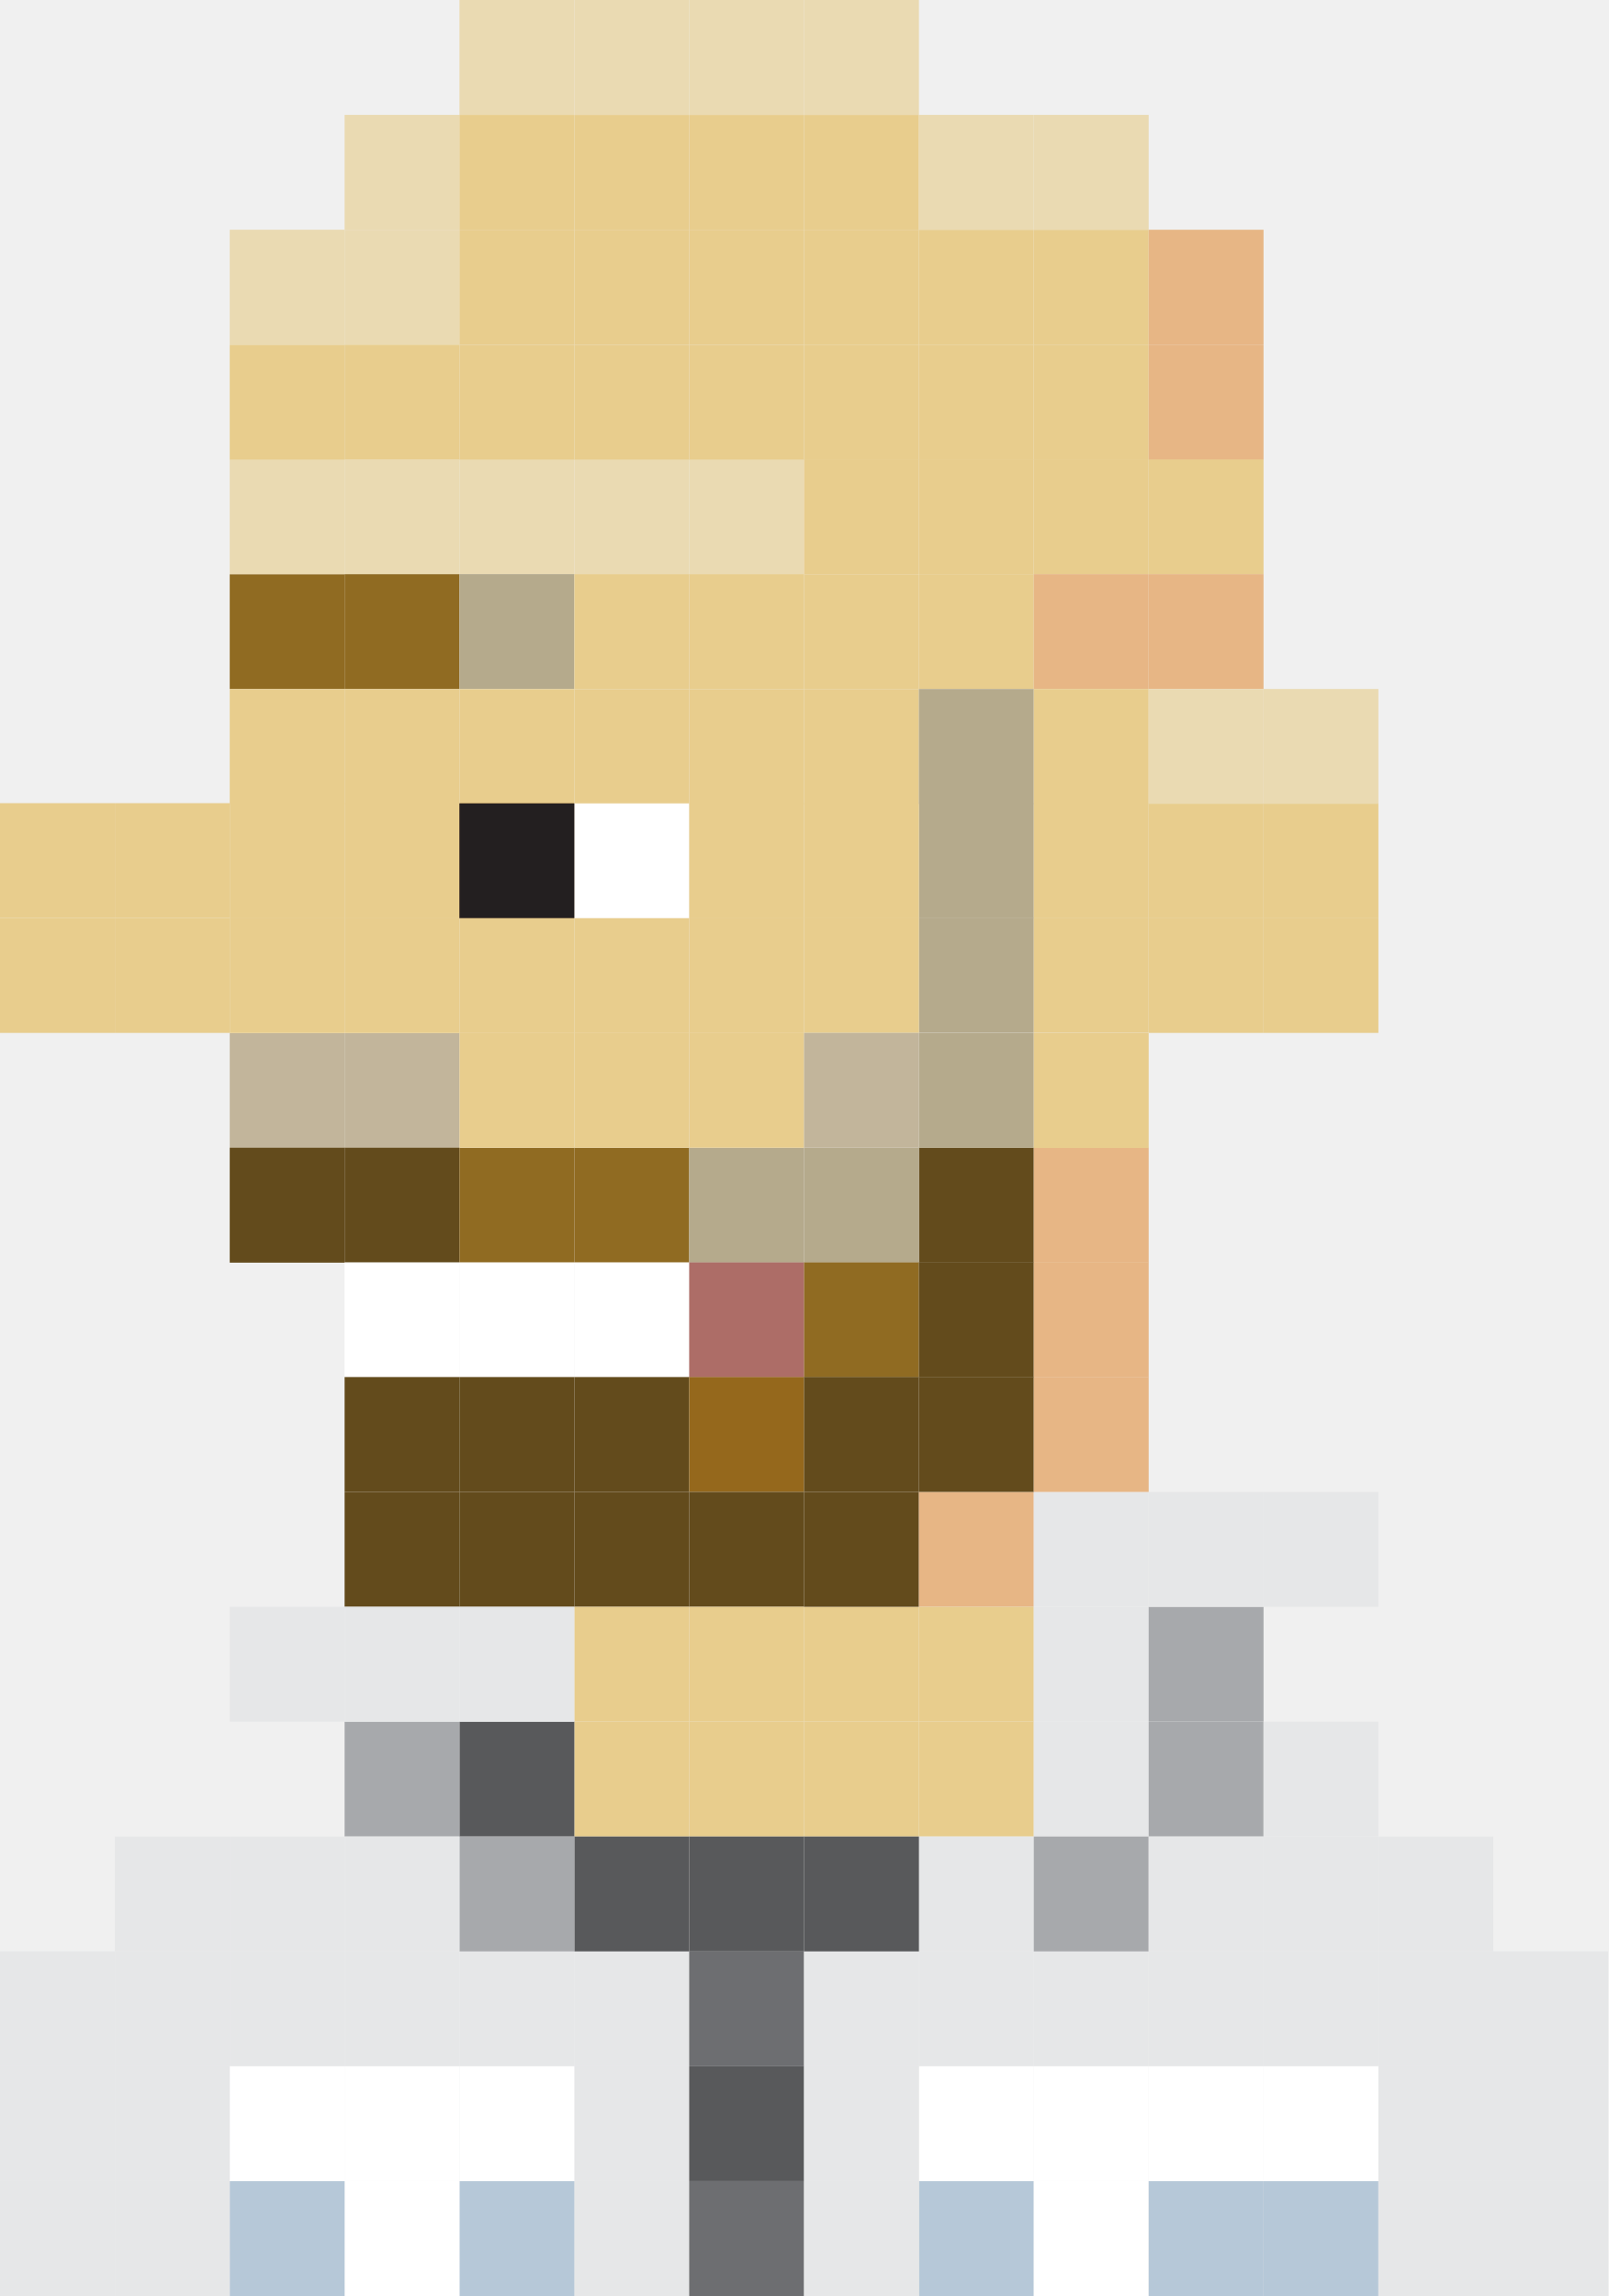
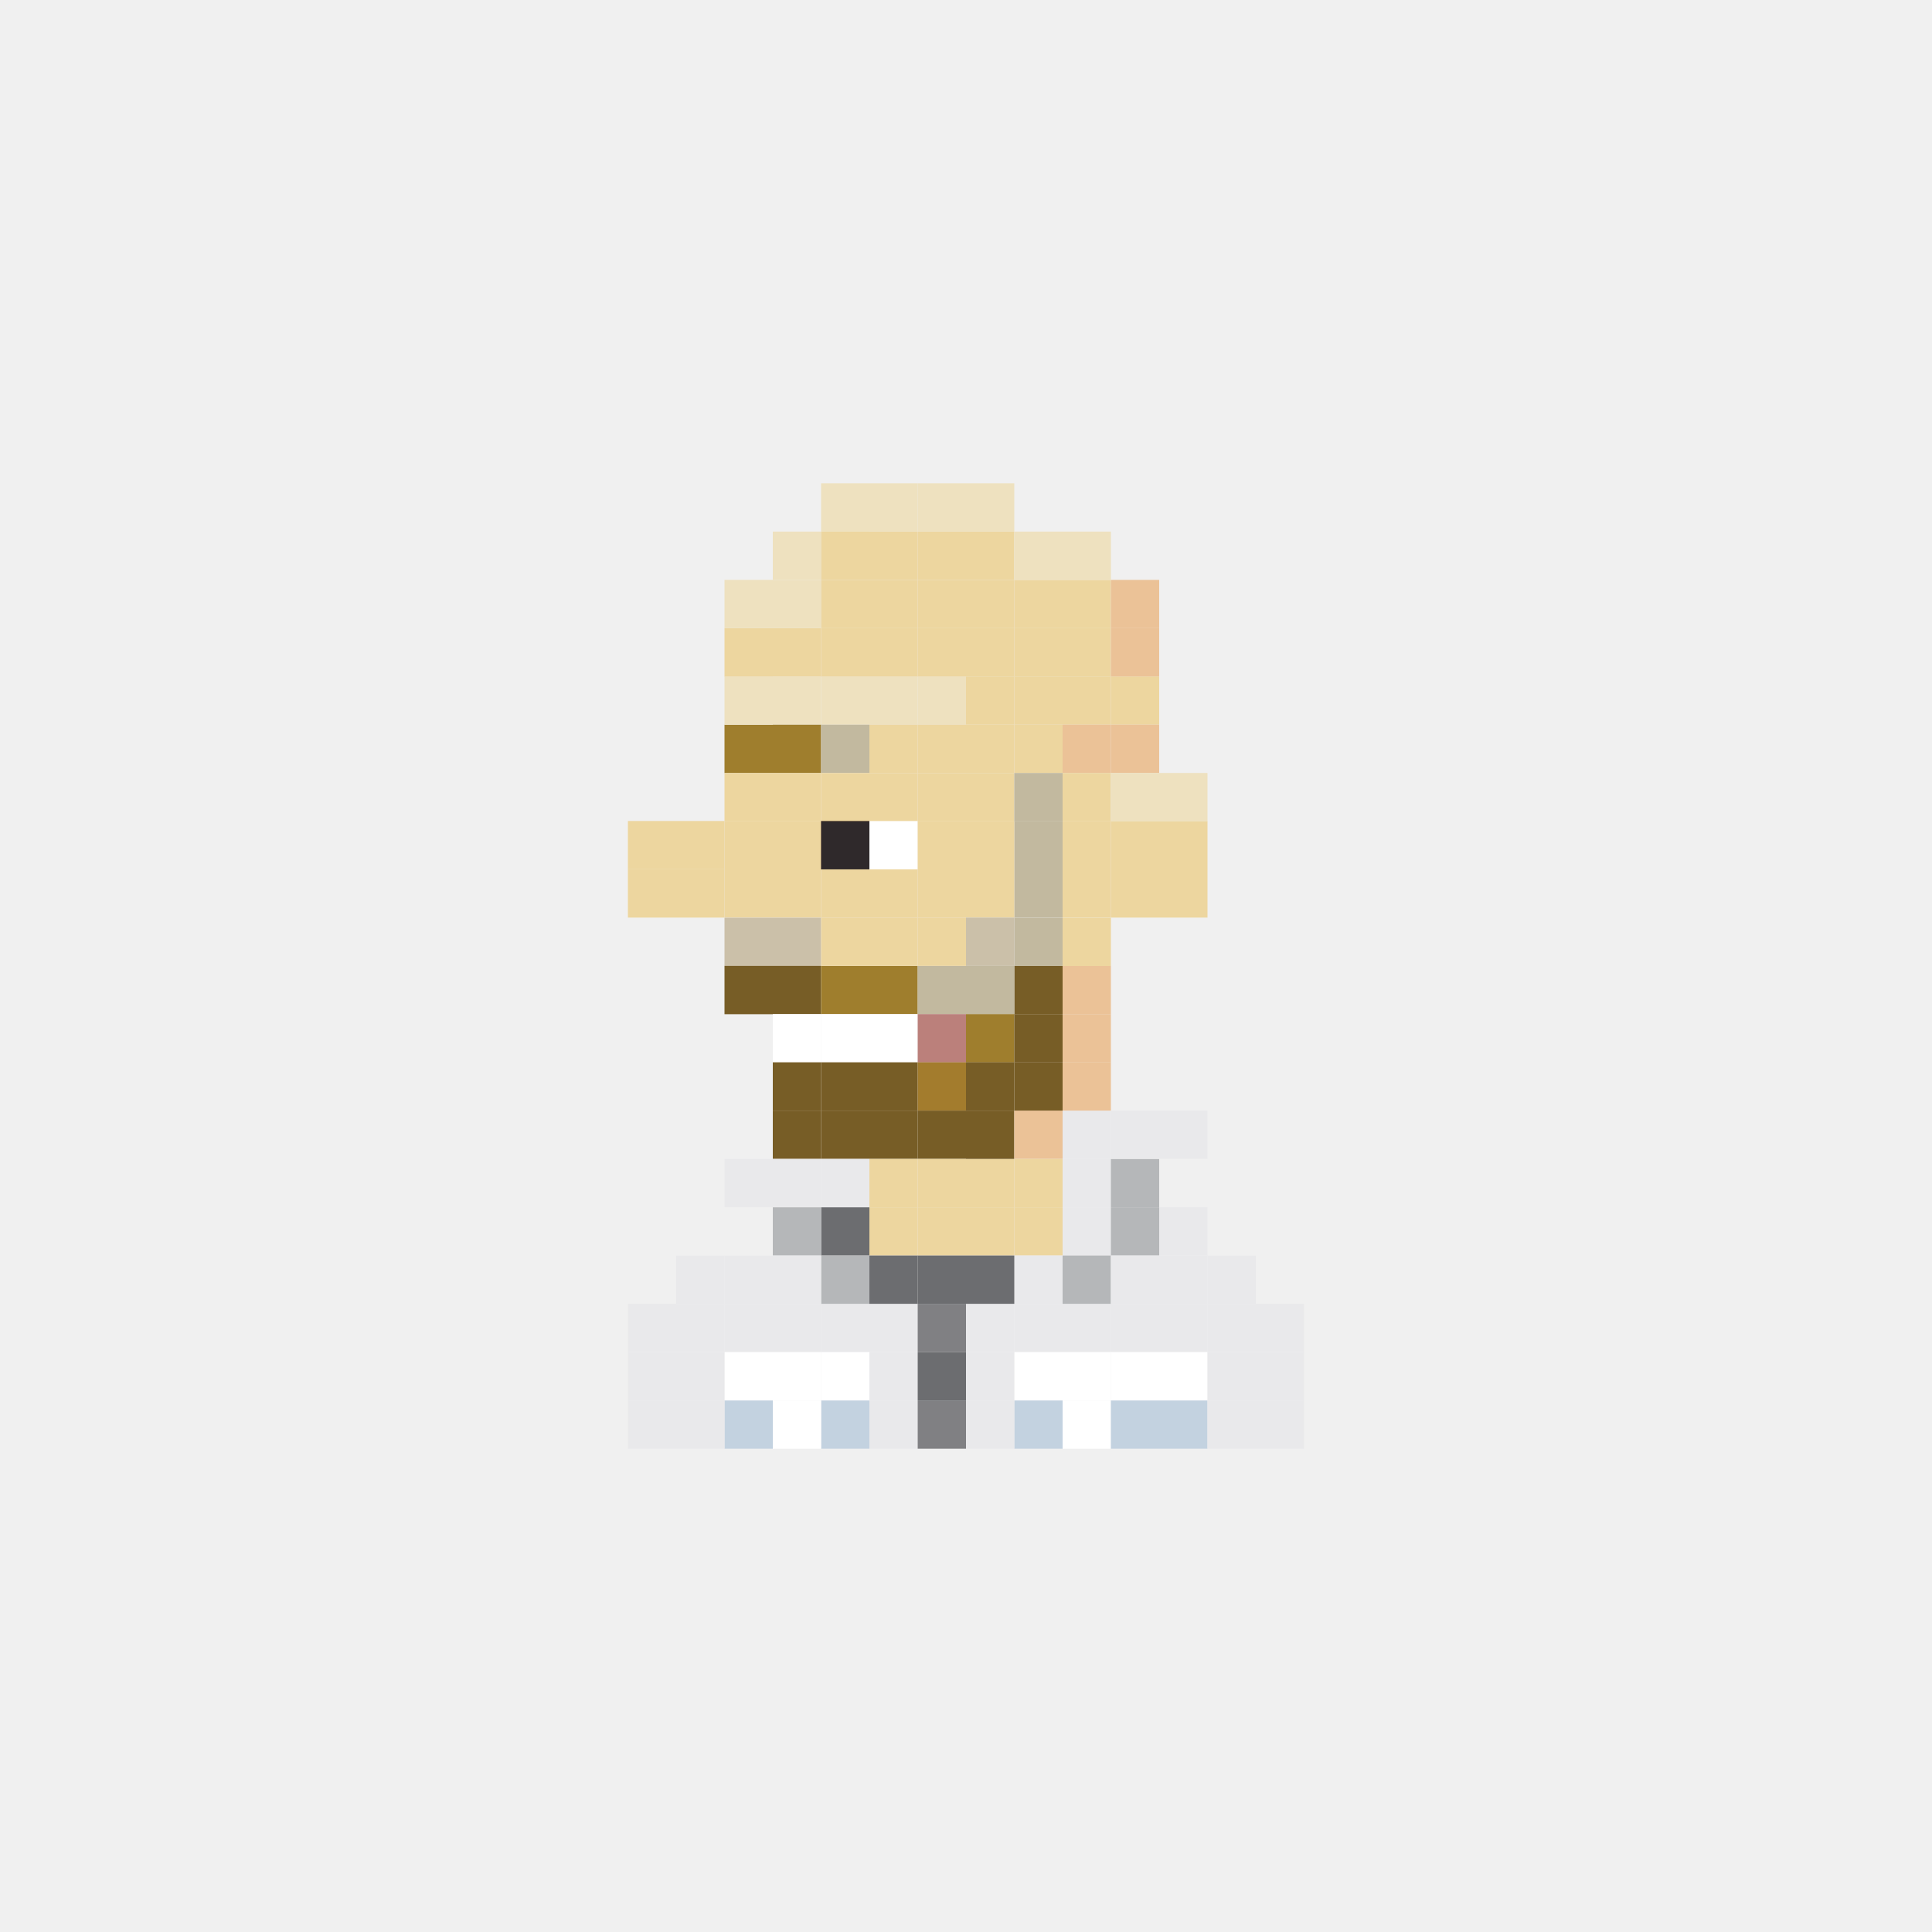
- <svg xmlns="http://www.w3.org/2000/svg" version="1.1" id="Layer_1" x="0px" y="0px" width="21px" height="29.982px" viewBox="0 0 21 29.982" enable-background="new 0 0 21 29.982" xml:space="preserve">
+ <svg xmlns="http://www.w3.org/2000/svg" version="1.1" id="Layer_1" x="0px" y="0px" width="300px" height="300px" viewBox="0 0 300 300" enable-background="new 0 0 300 300" xml:space="preserve">
  <g>
-     <rect x="4.5" y="5.998" fill="#EADAB2" width="1.5" height="1.5" />
-     <rect x="6" y="5.998" fill="#EADAB2" width="1.5" height="1.5" />
-     <rect x="7.5" y="5.998" fill="#EADAB2" width="1.5" height="1.5" />
-     <rect x="9" y="5.998" fill="#EADAB2" width="1.5" height="1.5" />
-     <rect x="10.5" y="5.997" fill="#E8CD8D" width="1.5" height="1.5" />
-     <rect x="3" y="7.498" fill="#906B22" width="1.5" height="1.5" />
-     <rect x="4.5" y="7.498" fill="#906B22" width="1.5" height="1.5" />
-     <rect x="6" y="7.497" fill="#B5AA8C" width="1.5" height="1.5" />
-     <rect x="7.5" y="7.497" fill="#E8CD8D" width="1.5" height="1.5" />
-     <rect x="9" y="7.497" fill="#E8CD8D" width="1.5" height="1.5" />
-     <rect x="10.5" y="7.498" fill="#E8CD8D" width="1.5" height="1.5" />
-     <rect x="3" y="8.998" fill="#E8CD8D" width="1.5" height="1.5" />
-     <rect x="4.5" y="8.998" fill="#E8CD8D" width="1.5" height="1.5" />
-     <rect x="3" y="10.492" fill="#E8CD8D" width="1.5" height="1.5" />
-     <rect x="4.5" y="10.492" fill="#E8CD8D" width="1.5" height="1.5" />
-     <rect x="3" y="11.99" fill="#E8CD8D" width="1.5" height="1.5" />
-     <rect x="4.5" y="11.99" fill="#E8CD8D" width="1.5" height="1.5" />
-     <rect x="3" y="13.492" fill="#C2B59B" width="1.5" height="1.5" />
-     <rect x="4.5" y="13.492" fill="#C2B59B" width="1.5" height="1.5" />
-     <rect x="3" y="14.988" fill="#634B1C" width="1.5" height="1.5" />
-     <rect x="1.5" y="11.988" fill="#E8CD8D" width="1.5" height="1.5" />
-     <rect x="1.5" y="10.488" fill="#E8CD8D" width="1.5" height="1.5" />
-     <rect y="11.988" fill="#E8CD8D" width="1.5" height="1.5" />
-     <rect y="10.488" fill="#E8CD8D" width="1.5" height="1.5" />
-     <rect x="4.5" y="14.988" fill="#634B1C" width="1.5" height="1.5" />
-     <rect x="7.5" y="14.988" fill="#906B22" width="1.5" height="1.5" />
-     <rect x="6" y="14.988" fill="#906B22" width="1.5" height="1.5" />
-     <rect x="9" y="14.988" fill="#B5AA8C" width="1.5" height="1.5" />
-     <rect x="12" y="14.988" fill="#634B1C" width="1.5" height="1.5" />
-     <rect x="10.5" y="14.988" fill="#B5AA8C" width="1.5" height="1.5" />
-     <rect x="7.5" y="16.485" fill="#FFFFFF" width="1.5" height="1.5" />
-     <rect x="6" y="16.485" fill="#FFFFFF" width="1.5" height="1.5" />
-     <rect x="4.5" y="16.485" fill="#FFFFFF" width="1.5" height="1.5" />
-     <rect x="9" y="16.485" fill="#AD6D67" width="1.5" height="1.5" />
-     <rect x="10.5" y="16.485" fill="#906B22" width="1.5" height="1.5" />
-     <rect x="7.5" y="17.982" fill="#634B1C" width="1.5" height="1.5" />
-     <rect x="6" y="17.982" fill="#634B1C" width="1.5" height="1.5" />
-     <rect x="9" y="17.982" fill="#95681C" width="1.5" height="1.5" />
-     <rect x="10.5" y="17.982" fill="#634B1C" width="1.5" height="1.5" />
-     <rect x="7.5" y="19.482" fill="#634B1C" width="1.5" height="1.5" />
-     <rect x="6" y="19.482" fill="#634B1C" width="1.5" height="1.5" />
-     <rect x="4.5" y="17.982" fill="#634B1C" width="1.5" height="1.5" />
-     <rect x="4.5" y="19.482" fill="#634B1C" width="1.5" height="1.5" />
-     <rect x="9" y="19.482" fill="#634B1C" width="1.5" height="1.5" />
-     <rect x="7.5" y="20.982" fill="#E8CD8D" width="1.5" height="1.5" />
-     <rect x="9" y="20.982" fill="#E8CD8D" width="1.5" height="1.5" />
-     <rect x="7.5" y="22.482" fill="#E8CD8D" width="1.5" height="1.5" />
-     <rect x="9" y="22.482" fill="#E8CD8D" width="1.5" height="1.5" />
-     <rect x="10.5" y="20.982" fill="#E8CD8D" width="1.5" height="1.5" />
-     <rect x="10.5" y="19.482" fill="#634B1C" width="1.5" height="1.5" />
-     <rect x="12" y="19.482" fill="#E7B685" width="1.5" height="1.5" />
-     <rect x="12" y="20.982" fill="#E8CD8D" width="1.5" height="1.5" />
-     <rect x="13.5" y="20.982" fill="#E6E7E8" width="1.5" height="1.5" />
-     <rect x="13.5" y="19.482" fill="#E6E7E8" width="1.5" height="1.5" />
-     <rect x="15" y="20.982" fill="#A7A9AC" width="1.5" height="1.5" />
-     <rect x="15" y="19.482" fill="#E6E7E8" width="1.5" height="1.5" />
-     <rect x="16.5" y="19.482" fill="#E6E7E8" width="1.5" height="1.5" />
-     <rect x="12" y="22.482" fill="#E8CD8D" width="1.5" height="1.5" />
-     <rect x="10.5" y="22.482" fill="#E8CD8D" width="1.5" height="1.5" />
-     <rect x="6" y="22.482" fill="#58595B" width="1.5" height="1.5" />
-     <rect x="4.5" y="22.482" fill="#A7A9AC" width="1.5" height="1.5" />
-     <rect x="4.5" y="20.982" fill="#E6E7E8" width="1.5" height="1.5" />
-     <rect x="6" y="20.982" fill="#E6E7E8" width="1.5" height="1.5" />
-     <rect x="3" y="20.982" fill="#E6E7E8" width="1.5" height="1.5" />
-     <rect x="13.5" y="22.482" fill="#E6E7E8" width="1.5" height="1.5" />
-     <rect x="15" y="22.482" fill="#A7A9AC" width="1.5" height="1.5" />
-     <rect x="16.5" y="22.482" fill="#E6E7E8" width="1.5" height="1.5" />
-     <rect x="7.5" y="25.482" fill="#E6E7E8" width="1.5" height="1.5" />
-     <rect x="9" y="25.482" fill="#6D6E71" width="1.5" height="1.5" />
-     <rect x="12" y="25.482" fill="#E6E7E8" width="1.5" height="1.5" />
-     <rect x="10.5" y="25.482" fill="#E6E7E8" width="1.5" height="1.5" />
-     <rect x="6" y="25.482" fill="#E6E7E8" width="1.5" height="1.5" />
-     <rect x="6" y="26.982" fill="#E6E7E8" width="1.5" height="1.5" />
-     <rect x="4.5" y="25.482" fill="#E6E7E8" width="1.5" height="1.5" />
-     <rect x="3" y="25.482" fill="#E6E7E8" width="1.5" height="1.5" />
-     <rect x="13.5" y="25.482" fill="#E6E7E8" width="1.5" height="1.5" />
-     <rect x="15" y="25.482" fill="#E6E7E8" width="1.5" height="1.5" />
-     <rect x="16.5" y="25.482" fill="#E6E7E8" width="1.5" height="1.5" />
-     <rect x="18" y="25.482" fill="#E6E7E8" width="1.5" height="1.5" />
-     <rect x="7.5" y="28.482" fill="#E6E7E8" width="1.5" height="1.5" />
-     <rect x="9" y="28.482" fill="#6D6E71" width="1.5" height="1.5" />
-     <rect x="12" y="28.482" fill="#B6C8D8" width="1.5" height="1.5" />
-     <rect x="10.5" y="28.482" fill="#E6E7E8" width="1.5" height="1.5" />
-     <rect x="6" y="28.482" fill="#B6C8D8" width="1.5" height="1.5" />
-     <rect x="4.5" y="28.482" fill="#FFFFFF" width="1.5" height="1.5" />
-     <rect x="3" y="28.482" fill="#B6C8D8" width="1.5" height="1.5" />
-     <rect x="13.5" y="28.482" fill="#FFFFFF" width="1.5" height="1.5" />
-     <rect x="15" y="28.482" fill="#B6C8D8" width="1.5" height="1.5" />
-     <rect x="16.5" y="28.482" fill="#B6C8D8" width="1.5" height="1.5" />
-     <rect x="18" y="28.482" fill="#E6E7E8" width="1.5" height="1.5" />
-     <rect x="7.5" y="23.982" fill="#58595B" width="1.5" height="1.5" />
-     <rect x="9" y="23.982" fill="#58595B" width="1.5" height="1.5" />
-     <rect x="12" y="23.982" fill="#E6E7E8" width="1.5" height="1.5" />
-     <rect x="10.5" y="23.982" fill="#58595B" width="1.5" height="1.5" />
-     <rect x="6" y="23.982" fill="#A7A9AC" width="1.5" height="1.5" />
-     <rect x="4.5" y="23.982" fill="#E6E7E8" width="1.5" height="1.5" />
-     <rect x="3" y="23.982" fill="#E6E7E8" width="1.5" height="1.5" />
-     <rect x="13.5" y="23.982" fill="#A7A9AC" width="1.5" height="1.5" />
-     <rect x="15" y="23.982" fill="#E6E7E8" width="1.5" height="1.5" />
-     <rect x="16.5" y="23.982" fill="#E6E7E8" width="1.5" height="1.5" />
-     <rect x="18" y="23.982" fill="#E6E7E8" width="1.5" height="1.5" />
-     <rect x="7.5" y="26.982" fill="#E6E7E8" width="1.5" height="1.5" />
-     <rect x="9" y="26.982" fill="#58595B" width="1.5" height="1.5" />
-     <rect x="12" y="26.982" fill="#FFFFFF" width="1.5" height="1.5" />
-     <rect x="10.5" y="26.982" fill="#E6E7E8" width="1.5" height="1.5" />
-     <rect x="6" y="26.982" fill="#FFFFFF" width="1.5" height="1.5" />
-     <rect x="4.5" y="26.982" fill="#FFFFFF" width="1.5" height="1.5" />
-     <rect x="3" y="26.982" fill="#FFFFFF" width="1.5" height="1.5" />
-     <rect x="1.5" y="25.482" fill="#E6E7E8" width="1.5" height="1.5" />
-     <rect x="1.5" y="23.982" fill="#E6E7E8" width="1.5" height="1.5" />
-     <rect x="1.5" y="28.482" fill="#E6E7E8" width="1.5" height="1.5" />
-     <rect x="1.5" y="26.982" fill="#E6E7E8" width="1.5" height="1.5" />
-     <rect y="25.482" fill="#E6E7E8" width="1.5" height="1.5" />
-     <rect y="28.482" fill="#E6E7E8" width="1.5" height="1.5" />
-     <rect y="26.982" fill="#E6E7E8" width="1.5" height="1.5" />
-     <rect x="13.5" y="26.982" fill="#FFFFFF" width="1.5" height="1.5" />
-     <rect x="15" y="26.982" fill="#FFFFFF" width="1.5" height="1.5" />
-     <rect x="16.5" y="26.982" fill="#FFFFFF" width="1.5" height="1.5" />
-     <rect x="18" y="26.982" fill="#E6E7E8" width="1.5" height="1.5" />
-     <rect x="19.5" y="25.482" fill="#E6E7E8" width="1.5" height="1.5" />
-     <rect x="19.5" y="28.482" fill="#E6E7E8" width="1.5" height="1.5" />
-     <rect x="19.5" y="26.982" fill="#E6E7E8" width="1.5" height="1.5" />
-     <rect x="13.5" y="14.988" fill="#E7B685" width="1.5" height="1.5" />
-     <rect x="12" y="13.491" fill="#B5AA8C" width="1.5" height="1.5" />
-     <rect x="13.5" y="13.491" fill="#E8CD8D" width="1.5" height="1.5" />
-     <rect x="12" y="17.982" fill="#634B1C" width="1.5" height="1.5" />
-     <rect x="13.5" y="17.982" fill="#E7B685" width="1.5" height="1.5" />
-     <rect x="12" y="16.485" fill="#634B1C" width="1.5" height="1.5" />
-     <rect x="13.5" y="16.485" fill="#E7B685" width="1.5" height="1.5" />
-     <rect x="12" y="11.988" fill="#B5AA8C" width="1.5" height="1.5" />
-     <rect x="13.5" y="11.988" fill="#E8CD8D" width="1.5" height="1.5" />
-     <rect x="12" y="10.491" fill="#B5AA8C" width="1.5" height="1.5" />
-     <rect x="13.5" y="10.491" fill="#E8CD8D" width="1.5" height="1.5" />
-     <rect x="15" y="11.988" fill="#E8CD8D" width="1.5" height="1.5" />
-     <rect x="15" y="10.491" fill="#E8CD8D" width="1.5" height="1.5" />
-     <rect x="6" y="8.998" fill="#E8CD8D" width="1.5" height="1.5" />
-     <rect x="7.5" y="8.998" fill="#E8CD8D" width="1.5" height="1.5" />
-     <rect x="9" y="8.998" fill="#E8CD8D" width="1.5" height="1.5" />
-     <rect x="10.5" y="8.998" fill="#E8CD8D" width="1.5" height="1.5" />
-     <rect x="6" y="10.491" fill="#AA6D2D" width="1.5" height="1.5" />
-     <rect x="7.5" y="10.491" fill="#FFFFFF" width="1.5" height="1.5" />
-     <rect x="6" y="10.491" fill="#231F20" width="1.5" height="1.5" />
-     <rect x="9" y="10.492" fill="#E8CD8D" width="1.5" height="1.5" />
-     <rect x="10.5" y="10.492" fill="#E8CD8D" width="1.5" height="1.5" />
-     <rect x="6" y="11.99" fill="#E8CD8D" width="1.5" height="1.5" />
-     <rect x="7.5" y="11.99" fill="#E8CD8D" width="1.5" height="1.5" />
-     <rect x="9" y="11.99" fill="#E8CD8D" width="1.5" height="1.5" />
-     <rect x="10.5" y="11.988" fill="#E8CD8D" width="1.5" height="1.5" />
-     <rect x="6" y="13.488" fill="#E8CD8D" width="1.5" height="1.5" />
-     <rect x="7.5" y="13.488" fill="#E8CD8D" width="1.5" height="1.5" />
-     <rect x="9" y="13.488" fill="#E8CD8D" width="1.5" height="1.5" />
-     <rect x="10.5" y="13.488" fill="#C2B59B" width="1.5" height="1.5" />
-     <rect x="12" y="5.997" fill="#E8CD8D" width="1.5" height="1.5" />
-     <rect x="13.5" y="5.997" fill="#E8CD8D" width="1.5" height="1.5" />
-     <rect x="3" y="5.998" fill="#EADAB2" width="1.5" height="1.5" />
-     <rect x="3" y="4.501" fill="#E8CD8D" width="1.5" height="1.501" />
-     <rect x="3" y="3" fill="#EADAB2" width="1.5" height="1.5" />
-     <rect x="4.5" y="4.5" fill="#E8CD8D" width="1.5" height="1.5" />
-     <rect x="6" y="4.501" fill="#E8CD8D" width="1.5" height="1.501" />
-     <rect x="7.5" y="4.501" fill="#E8CD8D" width="1.5" height="1.501" />
-     <rect x="9" y="4.501" fill="#E8CD8D" width="1.5" height="1.501" />
-     <rect x="10.5" y="4.5" fill="#E8CD8D" width="1.5" height="1.5" />
-     <rect x="12" y="4.5" fill="#E8CD8D" width="1.5" height="1.5" />
-     <rect x="4.5" y="3" fill="#EADAB2" width="1.5" height="1.5" />
-     <rect x="4.5" y="1.5" fill="#EADAB2" width="1.5" height="1.5" />
-     <rect x="6" fill="#EADAB2" width="1.5" height="1.5" />
-     <rect x="6" y="1.5" fill="#E8CD8D" width="1.5" height="1.5" />
-     <rect x="7.5" y="1.5" fill="#E8CD8D" width="1.5" height="1.5" />
-     <rect x="9" y="1.5" fill="#E8CD8D" width="1.5" height="1.5" />
-     <rect x="10.5" y="1.5" fill="#E8CD8D" width="1.5" height="1.5" />
-     <rect x="12" y="3" fill="#E8CD8D" width="1.5" height="1.5" />
-     <rect x="12" y="1.5" fill="#EADAB2" width="1.5" height="1.5" />
-     <rect x="7.5" fill="#EADAB2" width="1.5" height="1.5" />
-     <rect x="9" fill="#EADAB2" width="1.5" height="1.5" />
-     <rect x="10.5" fill="#EADAB2" width="1.5" height="1.5" />
-     <rect x="13.5" y="3" fill="#E8CD8D" width="1.5" height="1.5" />
-     <rect x="6" y="3" fill="#E8CD8D" width="1.5" height="1.5" />
-     <rect x="7.5" y="3" fill="#E8CD8D" width="1.5" height="1.5" />
-     <rect x="9" y="3" fill="#E8CD8D" width="1.5" height="1.5" />
-     <rect x="10.5" y="3" fill="#E8CD8D" width="1.5" height="1.5" />
-     <rect x="13.5" y="4.5" fill="#E8CD8D" width="1.5" height="1.5" />
-     <rect x="12" y="7.497" fill="#E8CD8D" width="1.5" height="1.5" />
-     <rect x="13.5" y="7.497" fill="#E7B685" width="1.5" height="1.5" />
-     <rect x="12" y="8.997" fill="#B5AA8C" width="1.5" height="1.5" />
-     <rect x="13.5" y="8.997" fill="#E8CD8D" width="1.5" height="1.5" />
-     <rect x="15" y="5.997" fill="#E8CD8D" width="1.5" height="1.5" />
-     <rect x="15" y="4.5" fill="#E7B685" width="1.5" height="1.5" />
-     <rect x="15" y="3" fill="#E7B685" width="1.5" height="1.5" />
-     <rect x="13.5" y="1.5" fill="#EADAB2" width="1.5" height="1.5" />
-     <rect x="15" y="7.497" fill="#E7B685" width="1.5" height="1.5" />
-     <rect x="15" y="8.997" fill="#EADAB2" width="1.5" height="1.5" />
-     <rect x="16.5" y="11.988" fill="#E8CD8D" width="1.5" height="1.5" />
-     <rect x="16.5" y="10.491" fill="#E8CD8D" width="1.5" height="1.5" />
-     <rect x="16.5" y="8.997" fill="#EADAB2" width="1.5" height="1.5" />
+     <rect x="120" y="105.034" fill="#EEE1BF" width="7.5" height="7.5" />
+     <rect x="127.5" y="105.034" fill="#EEE1BF" width="7.5" height="7.5" />
+     <rect x="135" y="105.034" fill="#EEE1BF" width="7.5" height="7.5" />
+     <rect x="142.5" y="105.034" fill="#EEE1BF" width="7.5" height="7.5" />
+     <rect x="150" y="105.029" fill="#EDD69F" width="7.5" height="7.5" />
+     <rect x="112.5" y="112.534" fill="#9F7E2D" width="7.5" height="7.5" />
+     <rect x="120" y="112.534" fill="#9F7E2D" width="7.5" height="7.5" />
+     <rect x="127.5" y="112.529" fill="#C2B99F" width="7.5" height="7.5" />
+     <rect x="135" y="112.529" fill="#EDD69F" width="7.5" height="7.5" />
+     <rect x="142.5" y="112.529" fill="#EDD69F" width="7.5" height="7.5" />
+     <rect x="150" y="112.534" fill="#EDD69F" width="7.5" height="7.5" />
+     <rect x="112.5" y="120.034" fill="#EDD69F" width="7.5" height="7.5" />
+     <rect x="120" y="120.034" fill="#EDD69F" width="7.5" height="7.5" />
+     <rect x="112.5" y="127.505" fill="#EDD69F" width="7.5" height="7.5" />
+     <rect x="120" y="127.505" fill="#EDD69F" width="7.5" height="7.5" />
+     <rect x="112.5" y="134.995" fill="#EDD69F" width="7.5" height="7.5" />
+     <rect x="120" y="134.995" fill="#EDD69F" width="7.5" height="7.5" />
+     <rect x="112.5" y="142.505" fill="#CBC0A9" width="7.5" height="7.5" />
+     <rect x="120" y="142.505" fill="#CBC0A9" width="7.5" height="7.5" />
+     <rect x="112.5" y="149.985" fill="#775D26" width="7.5" height="7.5" />
+     <rect x="105" y="134.985" fill="#EDD69F" width="7.5" height="7.5" />
+     <rect x="105" y="127.485" fill="#EDD69F" width="7.5" height="7.5" />
+     <rect x="97.5" y="134.985" fill="#EDD69F" width="7.5" height="7.5" />
+     <rect x="97.5" y="127.485" fill="#EDD69F" width="7.5" height="7.5" />
+     <rect x="120" y="149.985" fill="#775D26" width="7.5" height="7.5" />
+     <rect x="135" y="149.985" fill="#9F7E2D" width="7.5" height="7.5" />
+     <rect x="127.5" y="149.985" fill="#9F7E2D" width="7.5" height="7.5" />
+     <rect x="142.5" y="149.985" fill="#C2B99F" width="7.5" height="7.5" />
+     <rect x="157.5" y="149.985" fill="#775D26" width="7.5" height="7.5" />
+     <rect x="150" y="149.985" fill="#C2B99F" width="7.5" height="7.5" />
+     <rect x="135" y="157.471" fill="#FFFFFF" width="7.5" height="7.5" />
+     <rect x="127.5" y="157.471" fill="#FFFFFF" width="7.5" height="7.5" />
+     <rect x="120" y="157.471" fill="#FFFFFF" width="7.5" height="7.5" />
+     <rect x="142.5" y="157.471" fill="#BB807B" width="7.5" height="7.5" />
+     <rect x="150" y="157.471" fill="#9F7E2D" width="7.5" height="7.5" />
+     <rect x="135" y="164.956" fill="#775D26" width="7.5" height="7.5" />
+     <rect x="127.5" y="164.956" fill="#775D26" width="7.5" height="7.5" />
+     <rect x="142.5" y="164.956" fill="#A37C2D" width="7.5" height="7.5" />
+     <rect x="150" y="164.956" fill="#775D26" width="7.5" height="7.5" />
+     <rect x="135" y="172.456" fill="#775D26" width="7.5" height="7.5" />
+     <rect x="127.5" y="172.456" fill="#775D26" width="7.5" height="7.5" />
+     <rect x="120" y="164.956" fill="#775D26" width="7.5" height="7.5" />
+     <rect x="120" y="172.456" fill="#775D26" width="7.5" height="7.5" />
+     <rect x="142.5" y="172.456" fill="#775D26" width="7.5" height="7.5" />
+     <rect x="135" y="179.956" fill="#EDD69F" width="7.5" height="7.5" />
+     <rect x="142.5" y="179.956" fill="#EDD69F" width="7.5" height="7.5" />
+     <rect x="135" y="187.456" fill="#EDD69F" width="7.5" height="7.5" />
+     <rect x="142.5" y="187.456" fill="#EDD69F" width="7.5" height="7.5" />
+     <rect x="150" y="179.956" fill="#EDD69F" width="7.5" height="7.5" />
+     <rect x="150" y="172.456" fill="#775D26" width="7.5" height="7.5" />
+     <rect x="157.5" y="172.456" fill="#EBC297" width="7.5" height="7.5" />
+     <rect x="157.5" y="179.956" fill="#EDD69F" width="7.5" height="7.5" />
+     <rect x="165" y="179.956" fill="#E9E9EB" width="7.5" height="7.5" />
+     <rect x="165" y="172.456" fill="#E9E9EB" width="7.5" height="7.5" />
+     <rect x="172.5" y="179.956" fill="#B5B7B9" width="7.5" height="7.5" />
+     <rect x="172.5" y="172.456" fill="#E9E9EB" width="7.5" height="7.5" />
+     <rect x="180" y="172.456" fill="#E9E9EB" width="7.5" height="7.5" />
+     <rect x="157.5" y="187.456" fill="#EDD69F" width="7.5" height="7.5" />
+     <rect x="150" y="187.456" fill="#EDD69F" width="7.5" height="7.5" />
+     <rect x="127.5" y="187.456" fill="#6C6D70" width="7.5" height="7.5" />
+     <rect x="120" y="187.456" fill="#B5B7B9" width="7.5" height="7.5" />
+     <rect x="120" y="179.956" fill="#E9E9EB" width="7.5" height="7.5" />
+     <rect x="127.5" y="179.956" fill="#E9E9EB" width="7.5" height="7.5" />
+     <rect x="112.5" y="179.956" fill="#E9E9EB" width="7.5" height="7.5" />
+     <rect x="165" y="187.456" fill="#E9E9EB" width="7.5" height="7.5" />
+     <rect x="172.5" y="187.456" fill="#B5B7B9" width="7.5" height="7.5" />
+     <rect x="180" y="187.456" fill="#E9E9EB" width="7.5" height="7.5" />
+     <rect x="135" y="202.456" fill="#E9E9EB" width="7.5" height="7.5" />
+     <rect x="142.5" y="202.456" fill="#808083" width="7.5" height="7.5" />
+     <rect x="157.5" y="202.456" fill="#E9E9EB" width="7.5" height="7.5" />
+     <rect x="150" y="202.456" fill="#E9E9EB" width="7.5" height="7.5" />
+     <rect x="127.5" y="202.456" fill="#E9E9EB" width="7.5" height="7.5" />
+     <rect x="127.5" y="209.956" fill="#E9E9EB" width="7.5" height="7.5" />
+     <rect x="120" y="202.456" fill="#E9E9EB" width="7.5" height="7.5" />
+     <rect x="112.5" y="202.456" fill="#E9E9EB" width="7.5" height="7.5" />
+     <rect x="165" y="202.456" fill="#E9E9EB" width="7.5" height="7.5" />
+     <rect x="172.5" y="202.456" fill="#E9E9EB" width="7.5" height="7.5" />
+     <rect x="180" y="202.456" fill="#E9E9EB" width="7.5" height="7.5" />
+     <rect x="187.5" y="202.456" fill="#E9E9EB" width="7.5" height="7.5" />
+     <rect x="135" y="217.456" fill="#E9E9EB" width="7.5" height="7.5" />
+     <rect x="142.5" y="217.456" fill="#808083" width="7.5" height="7.5" />
+     <rect x="157.5" y="217.456" fill="#C3D2E0" width="7.5" height="7.5" />
+     <rect x="150" y="217.456" fill="#E9E9EB" width="7.5" height="7.5" />
+     <rect x="127.5" y="217.456" fill="#C3D2E0" width="7.5" height="7.5" />
+     <rect x="120" y="217.456" fill="#FFFFFF" width="7.5" height="7.5" />
+     <rect x="112.5" y="217.456" fill="#C3D2E0" width="7.5" height="7.5" />
+     <rect x="165" y="217.456" fill="#FFFFFF" width="7.5" height="7.5" />
+     <rect x="172.5" y="217.456" fill="#C3D2E0" width="7.5" height="7.5" />
+     <rect x="180" y="217.456" fill="#C3D2E0" width="7.5" height="7.5" />
+     <rect x="187.5" y="217.456" fill="#E9E9EB" width="7.5" height="7.5" />
+     <rect x="135" y="194.956" fill="#6C6D70" width="7.5" height="7.5" />
+     <rect x="142.5" y="194.956" fill="#6C6D70" width="7.5" height="7.5" />
+     <rect x="157.5" y="194.956" fill="#E9E9EB" width="7.5" height="7.5" />
+     <rect x="150" y="194.956" fill="#6C6D70" width="7.5" height="7.5" />
+     <rect x="127.5" y="194.956" fill="#B5B7B9" width="7.5" height="7.5" />
+     <rect x="120" y="194.956" fill="#E9E9EB" width="7.5" height="7.5" />
+     <rect x="112.5" y="194.956" fill="#E9E9EB" width="7.5" height="7.5" />
+     <rect x="165" y="194.956" fill="#B5B7B9" width="7.5" height="7.5" />
+     <rect x="172.5" y="194.956" fill="#E9E9EB" width="7.5" height="7.5" />
+     <rect x="180" y="194.956" fill="#E9E9EB" width="7.5" height="7.5" />
+     <rect x="187.5" y="194.956" fill="#E9E9EB" width="7.5" height="7.5" />
+     <rect x="135" y="209.956" fill="#E9E9EB" width="7.5" height="7.5" />
+     <rect x="142.5" y="209.956" fill="#6C6D70" width="7.5" height="7.5" />
+     <rect x="157.5" y="209.956" fill="#FFFFFF" width="7.5" height="7.5" />
+     <rect x="150" y="209.956" fill="#E9E9EB" width="7.5" height="7.5" />
+     <rect x="127.5" y="209.956" fill="#FFFFFF" width="7.5" height="7.5" />
+     <rect x="120" y="209.956" fill="#FFFFFF" width="7.5" height="7.5" />
+     <rect x="112.5" y="209.956" fill="#FFFFFF" width="7.5" height="7.5" />
+     <rect x="105" y="202.456" fill="#E9E9EB" width="7.5" height="7.5" />
+     <rect x="105" y="194.956" fill="#E9E9EB" width="7.5" height="7.5" />
+     <rect x="105" y="217.456" fill="#E9E9EB" width="7.5" height="7.5" />
+     <rect x="105" y="209.956" fill="#E9E9EB" width="7.5" height="7.5" />
+     <rect x="97.5" y="202.456" fill="#E9E9EB" width="7.5" height="7.5" />
+     <rect x="97.5" y="217.456" fill="#E9E9EB" width="7.5" height="7.5" />
+     <rect x="97.5" y="209.956" fill="#E9E9EB" width="7.5" height="7.5" />
+     <rect x="165" y="209.956" fill="#FFFFFF" width="7.5" height="7.5" />
+     <rect x="172.5" y="209.956" fill="#FFFFFF" width="7.5" height="7.5" />
+     <rect x="180" y="209.956" fill="#FFFFFF" width="7.5" height="7.5" />
+     <rect x="187.5" y="209.956" fill="#E9E9EB" width="7.5" height="7.5" />
+     <rect x="195" y="202.456" fill="#E9E9EB" width="7.5" height="7.5" />
+     <rect x="195" y="217.456" fill="#E9E9EB" width="7.5" height="7.5" />
+     <rect x="195" y="209.956" fill="#E9E9EB" width="7.5" height="7.5" />
+     <rect x="165" y="149.985" fill="#EBC297" width="7.5" height="7.5" />
+     <rect x="157.5" y="142.5" fill="#C2B99F" width="7.5" height="7.5" />
+     <rect x="165" y="142.5" fill="#EDD69F" width="7.5" height="7.5" />
+     <rect x="157.5" y="164.956" fill="#775D26" width="7.5" height="7.5" />
+     <rect x="165" y="164.956" fill="#EBC297" width="7.5" height="7.5" />
+     <rect x="157.5" y="157.471" fill="#775D26" width="7.5" height="7.5" />
+     <rect x="165" y="157.471" fill="#EBC297" width="7.5" height="7.5" />
+     <rect x="157.5" y="134.985" fill="#C2B99F" width="7.5" height="7.5" />
+     <rect x="165" y="134.985" fill="#EDD69F" width="7.5" height="7.5" />
+     <rect x="157.5" y="127.5" fill="#C2B99F" width="7.5" height="7.5" />
+     <rect x="165" y="127.5" fill="#EDD69F" width="7.5" height="7.5" />
+     <rect x="172.5" y="134.985" fill="#EDD69F" width="7.5" height="7.5" />
+     <rect x="172.5" y="127.5" fill="#EDD69F" width="7.5" height="7.5" />
+     <rect x="127.5" y="120.034" fill="#EDD69F" width="7.5" height="7.5" />
+     <rect x="135" y="120.034" fill="#EDD69F" width="7.5" height="7.5" />
+     <rect x="142.5" y="120.034" fill="#EDD69F" width="7.5" height="7.5" />
+     <rect x="150" y="120.034" fill="#EDD69F" width="7.5" height="7.5" />
+     <rect x="127.5" y="127.5" fill="#B7803B" width="7.5" height="7.5" />
+     <rect x="135" y="127.5" fill="#FFFFFF" width="7.5" height="7.5" />
+     <rect x="127.5" y="127.5" fill="#2F292B" width="7.5" height="7.5" />
+     <rect x="142.5" y="127.505" fill="#EDD69F" width="7.5" height="7.5" />
+     <rect x="150" y="127.505" fill="#EDD69F" width="7.5" height="7.5" />
+     <rect x="127.5" y="134.995" fill="#EDD69F" width="7.5" height="7.5" />
+     <rect x="135" y="134.995" fill="#EDD69F" width="7.5" height="7.5" />
+     <rect x="142.5" y="134.995" fill="#EDD69F" width="7.5" height="7.5" />
+     <rect x="150" y="134.985" fill="#EDD69F" width="7.5" height="7.5" />
+     <rect x="127.5" y="142.485" fill="#EDD69F" width="7.5" height="7.5" />
+     <rect x="135" y="142.485" fill="#EDD69F" width="7.5" height="7.5" />
+     <rect x="142.5" y="142.485" fill="#EDD69F" width="7.5" height="7.5" />
+     <rect x="150" y="142.485" fill="#CBC0A9" width="7.5" height="7.5" />
+     <rect x="157.5" y="105.029" fill="#EDD69F" width="7.5" height="7.5" />
+     <rect x="165" y="105.029" fill="#EDD69F" width="7.5" height="7.5" />
+     <rect x="112.5" y="105.034" fill="#EEE1BF" width="7.5" height="7.5" />
+     <rect x="112.5" y="97.549" fill="#EDD69F" width="7.5" height="7.505" />
+     <rect x="112.5" y="90.044" fill="#EEE1BF" width="7.5" height="7.5" />
+     <rect x="120" y="97.544" fill="#EDD69F" width="7.5" height="7.5" />
+     <rect x="127.5" y="97.549" fill="#EDD69F" width="7.5" height="7.505" />
+     <rect x="135" y="97.549" fill="#EDD69F" width="7.5" height="7.505" />
+     <rect x="142.5" y="97.549" fill="#EDD69F" width="7.5" height="7.505" />
+     <rect x="150" y="97.544" fill="#EDD69F" width="7.5" height="7.5" />
+     <rect x="157.5" y="97.544" fill="#EDD69F" width="7.5" height="7.5" />
+     <rect x="120" y="90.044" fill="#EEE1BF" width="7.5" height="7.5" />
+     <rect x="120" y="82.544" fill="#EEE1BF" width="7.5" height="7.5" />
+     <rect x="127.5" y="75.044" fill="#EEE1BF" width="7.5" height="7.5" />
+     <rect x="127.5" y="82.544" fill="#EDD69F" width="7.5" height="7.5" />
+     <rect x="135" y="82.544" fill="#EDD69F" width="7.5" height="7.5" />
+     <rect x="142.5" y="82.544" fill="#EDD69F" width="7.5" height="7.5" />
+     <rect x="150" y="82.544" fill="#EDD69F" width="7.5" height="7.5" />
+     <rect x="157.5" y="90.044" fill="#EDD69F" width="7.5" height="7.5" />
+     <rect x="157.5" y="82.544" fill="#EEE1BF" width="7.5" height="7.5" />
+     <rect x="135" y="75.044" fill="#EEE1BF" width="7.5" height="7.5" />
+     <rect x="142.5" y="75.044" fill="#EEE1BF" width="7.5" height="7.5" />
+     <rect x="150" y="75.044" fill="#EEE1BF" width="7.5" height="7.5" />
+     <rect x="165" y="90.044" fill="#EDD69F" width="7.5" height="7.5" />
+     <rect x="127.5" y="90.044" fill="#EDD69F" width="7.5" height="7.5" />
+     <rect x="135" y="90.044" fill="#EDD69F" width="7.5" height="7.5" />
+     <rect x="142.5" y="90.044" fill="#EDD69F" width="7.5" height="7.5" />
+     <rect x="150" y="90.044" fill="#EDD69F" width="7.5" height="7.5" />
+     <rect x="165" y="97.544" fill="#EDD69F" width="7.5" height="7.5" />
+     <rect x="157.5" y="112.529" fill="#EDD69F" width="7.5" height="7.5" />
+     <rect x="165" y="112.529" fill="#EBC297" width="7.5" height="7.5" />
+     <rect x="157.5" y="120.029" fill="#C2B99F" width="7.5" height="7.5" />
+     <rect x="165" y="120.029" fill="#EDD69F" width="7.5" height="7.5" />
+     <rect x="172.5" y="105.029" fill="#EDD69F" width="7.5" height="7.5" />
+     <rect x="172.5" y="97.544" fill="#EBC297" width="7.5" height="7.5" />
+     <rect x="172.5" y="90.044" fill="#EBC297" width="7.5" height="7.5" />
+     <rect x="165" y="82.544" fill="#EEE1BF" width="7.5" height="7.5" />
+     <rect x="172.5" y="112.529" fill="#EBC297" width="7.5" height="7.5" />
+     <rect x="172.5" y="120.029" fill="#EEE1BF" width="7.5" height="7.5" />
+     <rect x="180" y="134.985" fill="#EDD69F" width="7.5" height="7.5" />
+     <rect x="180" y="127.5" fill="#EDD69F" width="7.5" height="7.5" />
+     <rect x="180" y="120.029" fill="#EEE1BF" width="7.5" height="7.5" />
  </g>
</svg>
